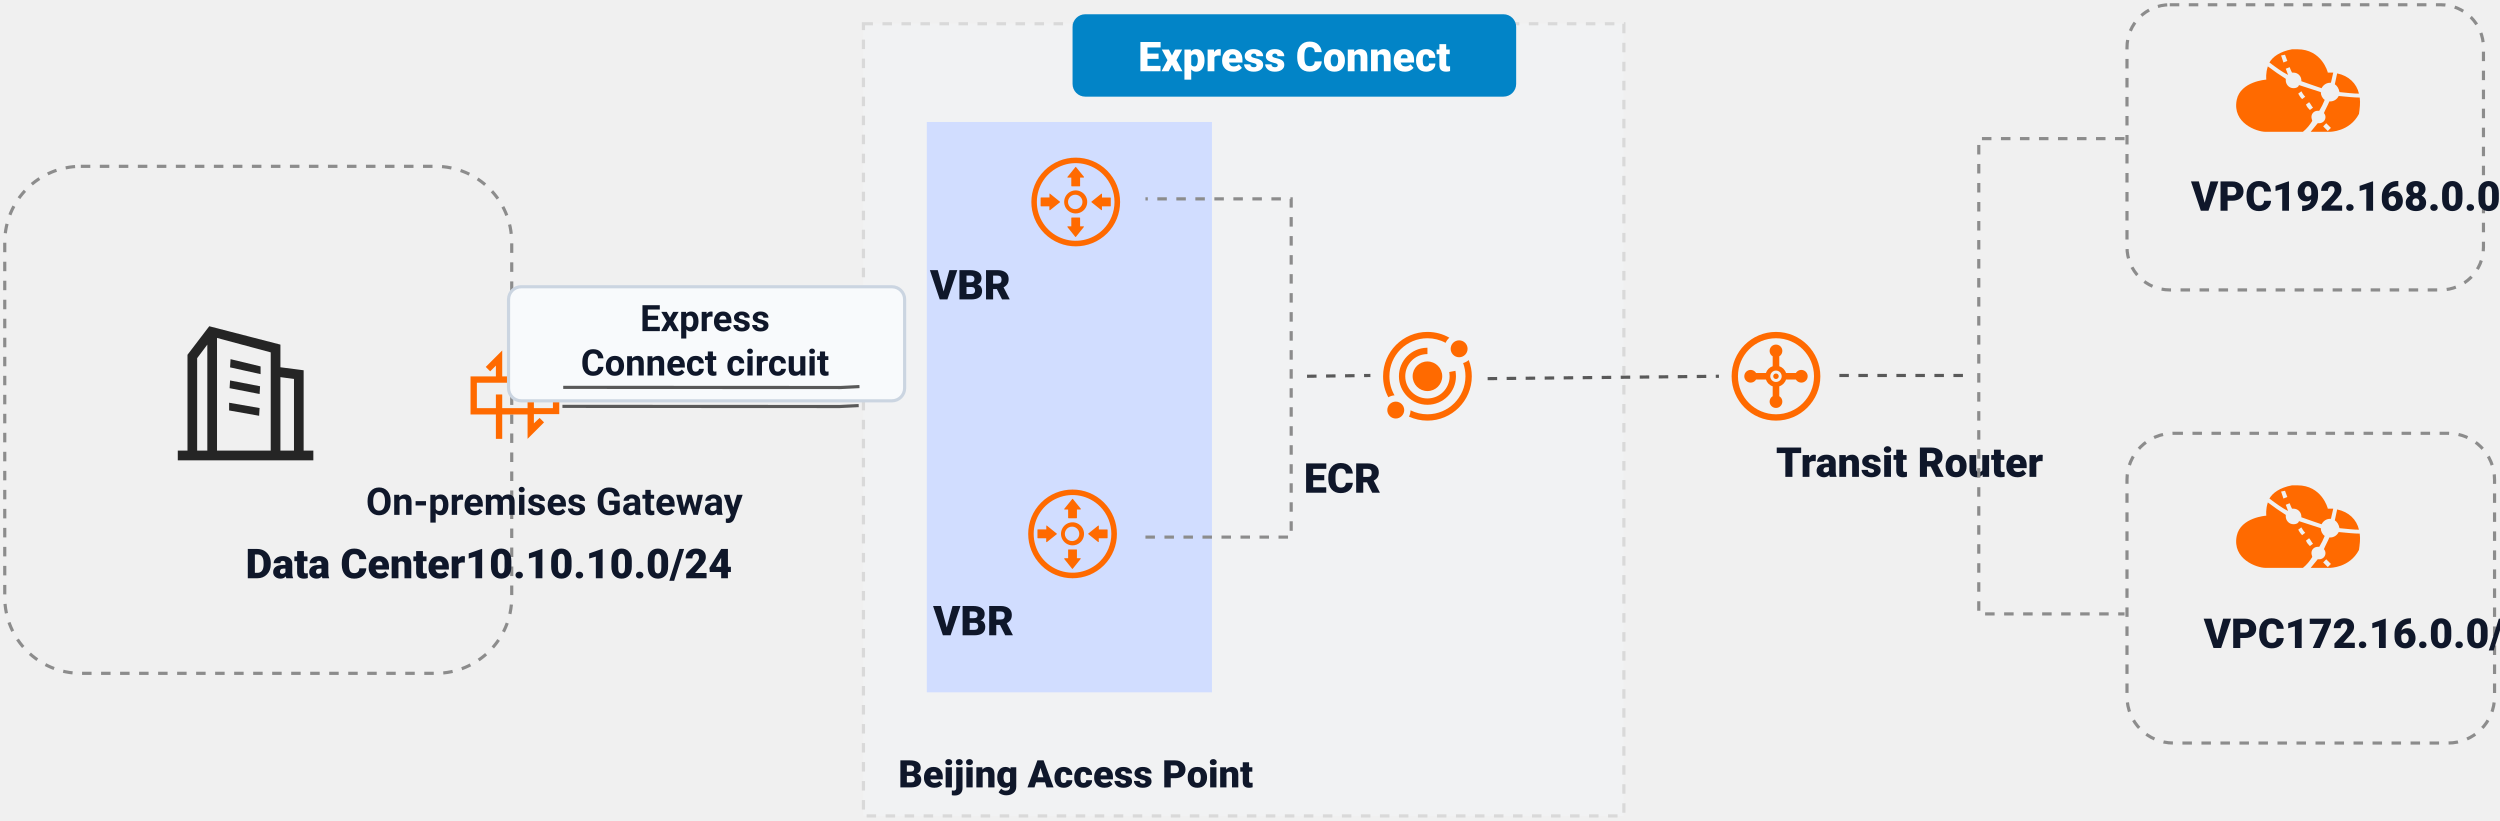
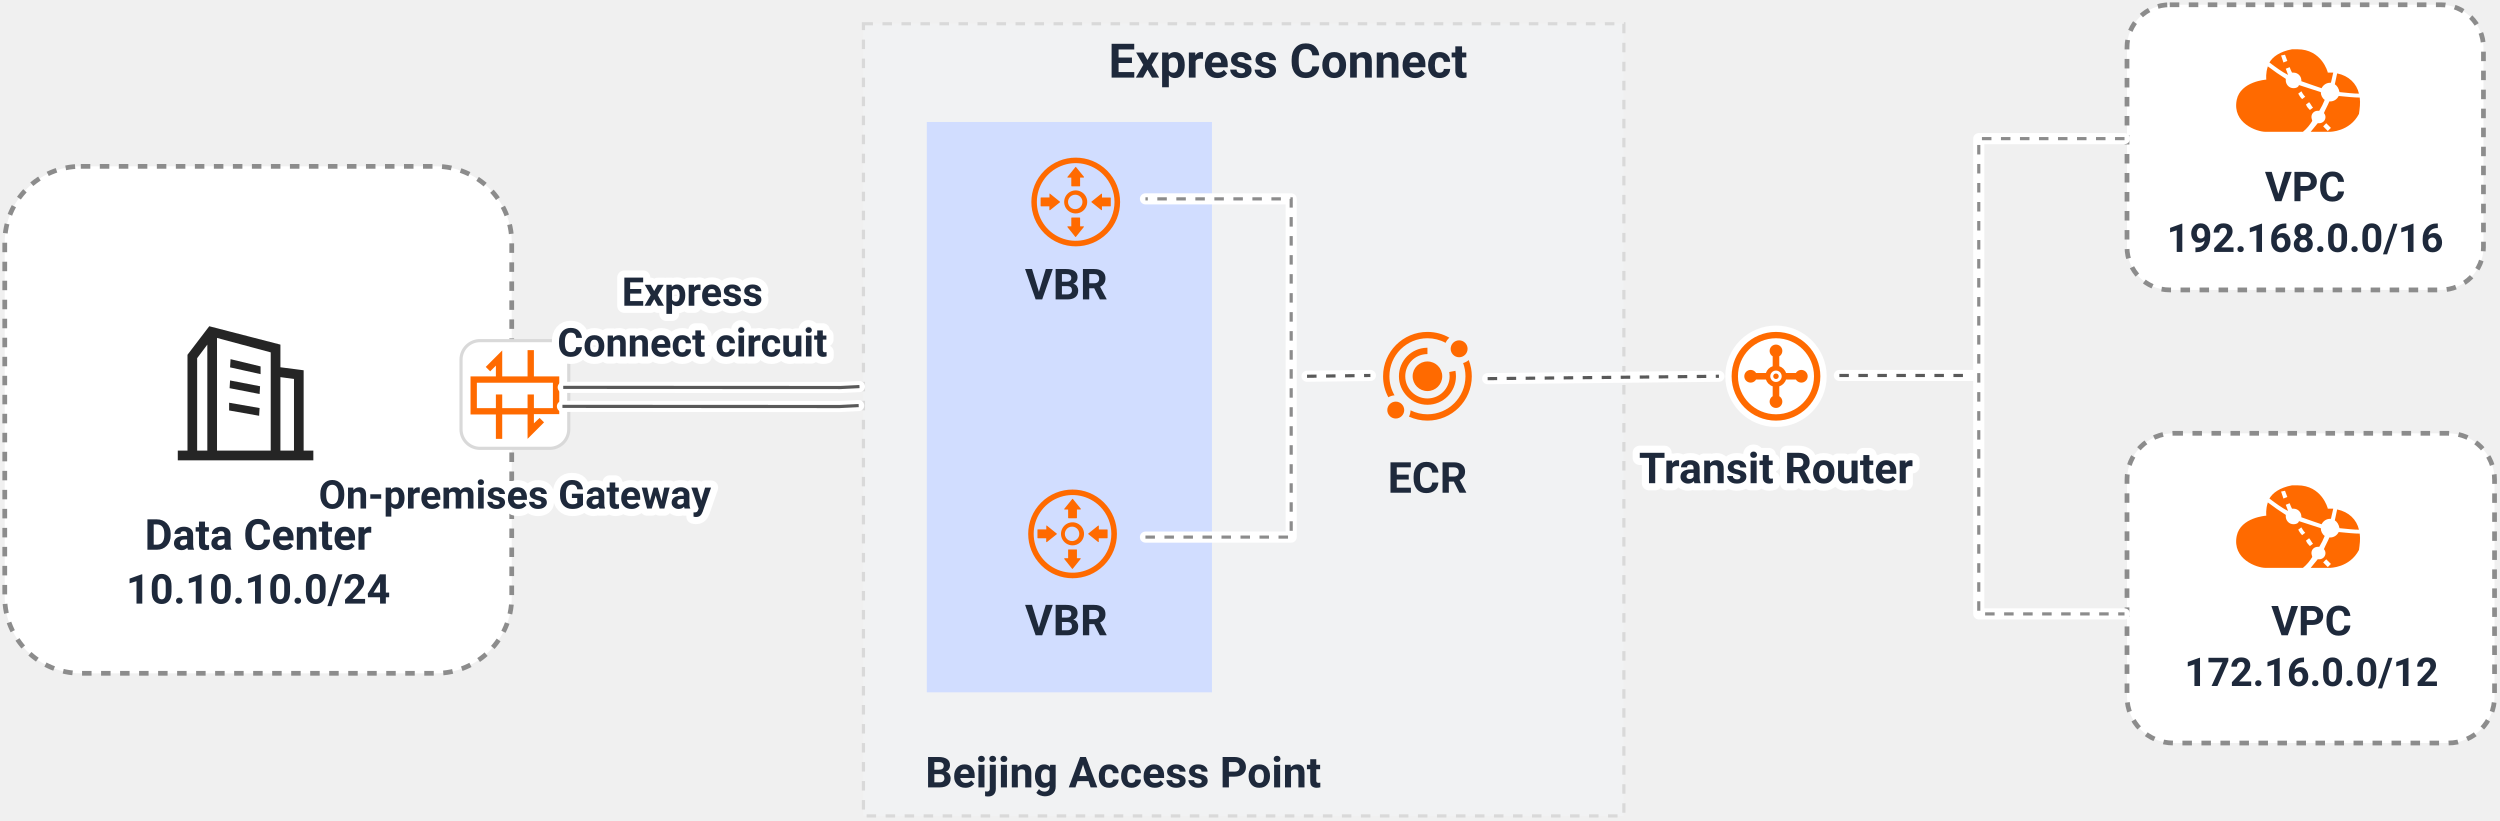
<svg xmlns="http://www.w3.org/2000/svg" viewBox="0 0 789 259" version="1.1" data-width="789" data-height="259" class="icms-hetu-svg" width="789" height="259">
  <defs />
  <g transform="translate(0.5,0.5)">
    <rect x="272" y="7" width="240" height="250" fill="#f1f2f3" stroke="#d9d9d9" stroke-dasharray="3 3" pointer-events="none" />
    <rect x="292" y="38" width="90" height="180" fill="#d1ddff" stroke="none" pointer-events="none" />
-     <rect x="670.78" y="1" width="112.5" height="90" rx="13.5" ry="13.5" fill="none" stroke="#8c8c8c" stroke-dasharray="3 3" pointer-events="none" />
+     <rect x="670.78" y="1" width="112.5" height="90" rx="13.5" ry="13.5" fill="#ffffff" stroke="#8c8c8c" stroke-width="1.5" stroke-dasharray="3 3" pointer-events="none" />
    <rect x="700.78" y="4.38" width="48" height="48" fill-opacity="0" fill="#ffffff" stroke="none" pointer-events="none" />
    <rect x="700.78" y="4.38" width="0" height="0" fill="none" stroke="#000000" stroke-width="2" pointer-events="none" />
    <path d="M 720.89 21.19 L 722.11 20.7 C 722.37 21.43 722.61 21.93 722.86 22.42 L 723.34 22.42 C 724.82 22.42 725.81 23.65 725.81 24.87 L 725.81 25.13 C 727.77 25.86 731.85 27.21 732.19 27.34 C 732.69 26.35 733.66 25.62 734.9 25.62 L 735.14 25.62 C 735.36 24.55 735.6 23.48 735.87 22.42 L 734.15 22.42 C 734.15 22.17 732.19 15.05 724.58 15.05 L 722.86 15.05 C 718.93 15.78 716.71 17.5 715.73 19.22 C 717.7 20.7 719.66 22.18 721.62 23.15 C 721.38 22.42 721.14 21.93 720.89 21.19 Z M 720.65 16.77 C 720.89 17.5 721.13 17.99 721.38 18.73 L 720.15 19.22 L 719.41 17.01 L 720.65 16.77 Z M 730.97 34.46 L 731.46 34.46 C 732.19 33.23 732.69 32.25 733.18 31.02 C 732.43 30.53 731.94 29.54 731.94 28.57 C 731.51 28.45 727.27 27.09 725.06 26.35 C 724.82 27.09 724.09 27.33 723.34 27.33 C 721.87 27.33 720.89 26.1 720.89 24.87 L 720.89 24.38 C 718.93 23.15 717.21 21.93 715.23 20.45 C 714.5 22.66 714.74 24.38 714.74 24.63 C 714.74 24.63 706.63 25.13 705.41 31.02 C 703.93 38.39 711.79 41.1 714.5 41.1 L 726.3 41.1 C 727.53 40.11 728.51 38.89 729.25 37.66 C 729.25 37.41 728.99 36.91 728.99 36.43 C 728.99 35.19 729.98 34.46 730.97 34.46 Z M 726.05 30.77 C 725.55 30.29 725.06 29.54 724.82 29.05 L 725.81 28.31 C 726.05 28.81 726.54 29.54 727.03 30.03 L 726.05 30.77 Z M 727.27 32.5 L 728.26 31.75 C 728.75 32.25 728.99 32.98 729.49 33.47 L 728.5 34.22 C 728.02 33.73 727.53 33.23 727.27 32.5 Z M 744.23 30.29 C 742.51 30.29 740.06 30.03 737.59 29.79 C 737.11 30.78 736.13 31.51 734.9 31.51 L 734.65 31.51 C 734.15 32.74 733.42 33.97 732.93 35.19 C 733.18 35.45 733.42 35.94 733.42 36.42 C 733.42 37.65 732.43 38.39 731.46 38.39 L 730.97 38.39 C 730.22 39.38 729.49 40.11 728.75 41.1 L 734.65 41.1 C 734.9 41.1 741.03 41.1 743.99 35.45 C 744.23 33.73 744.47 32.01 744.23 30.29 Z M 734.15 40.85 L 732.69 39.38 L 733.66 38.39 L 735.14 39.86 L 734.15 40.85 Z M 743.99 29.05 C 743.25 25.86 740.79 23.41 737.1 22.66 C 736.86 23.65 736.62 24.87 736.37 26.1 C 737.1 26.59 737.59 27.33 737.85 28.57 C 740.3 28.81 742.26 29.05 743.99 29.05 Z" fill="#ff6a00" stroke="none" pointer-events="none" />
-     <text x="691" y="66" text-anchor="start" font-family="-apple-system, BlinkMacSystemFont, 'Segoe UI', Roboto, sans-serif" font-size="13" font-weight="800" fill="#0f172a">VPC192.168.0.0/16</text>
-     <text x="411" y="155" text-anchor="start" font-family="-apple-system, BlinkMacSystemFont, 'Segoe UI', Roboto, sans-serif" font-size="13" font-weight="800" fill="#0f172a">ECR</text>
+     <g>
+       <text x="727" y="63" text-anchor="middle" font-family="-apple-system, BlinkMacSystemFont, 'Segoe UI', Roboto, sans-serif" font-size="13" font-weight="700" fill="#1e293b">VPC</text>
+       <text x="727" y="79" text-anchor="middle" font-family="-apple-system, BlinkMacSystemFont, 'Segoe UI', Roboto, sans-serif" font-size="12.5" font-weight="600" fill="#1e293b">192.168.0.0/16</text>
+     </g>
+     <g>
+       <text x="450" y="155" text-anchor="middle" font-family="-apple-system, BlinkMacSystemFont, 'Segoe UI', Roboto, sans-serif" font-size="13.5" font-weight="700" fill="#1e293b">ECR</text>
+     </g>
    <rect x="432" y="100.25" width="36" height="36" fill-opacity="0" fill="#ffffff" stroke="none" pointer-events="none" />
    <rect x="432" y="100.25" width="0" height="0" fill="none" stroke="#000000" stroke-width="2" pointer-events="none" />
    <path d="M 464 118.25 C 464 125.98 457.73 132.25 450 132.25 C 447.92 132.25 445.95 131.8 444.18 130.99 C 444.48 130.39 444.65 129.71 444.67 129 C 446.33 129.82 448.15 130.25 450 130.25 C 456.63 130.25 462 124.88 462 118.25 C 462 116.78 461.74 115.38 461.26 114.08 C 461.91 113.9 462.52 113.57 463.03 113.13 C 463.67 114.76 464 116.5 464 118.25 Z M 450 104.25 C 452.52 104.25 454.88 104.91 456.92 106.08 C 456.41 106.52 456 107.08 455.73 107.7 C 453.97 106.74 452 106.25 450 106.25 C 443.37 106.25 438 111.62 438 118.25 C 438 120.44 438.59 122.5 439.62 124.27 C 438.93 124.32 438.26 124.53 437.66 124.88 C 436.56 122.84 435.99 120.56 436 118.25 C 436 110.52 442.27 104.25 450 104.25 Z" fill="#ff6a00" stroke="none" pointer-events="none" />
    <path d="M 450 109.25 L 450 111.25 C 446.13 111.25 443 114.38 443 118.25 C 443 122.12 446.13 125.25 450 125.25 C 453.87 125.25 457 122.12 457 118.25 C 457 117.89 456.97 117.53 456.92 117.17 L 456.87 116.91 L 458.84 116.53 C 458.94 117.09 459 117.67 459 118.25 C 459 123.22 454.97 127.25 450 127.25 C 445.03 127.25 441 123.22 441 118.25 C 441 113.35 444.92 109.36 449.79 109.25 L 450 109.25 Z" fill="#ff6a00" stroke="none" pointer-events="none" />
    <path d="M 450 118.25 M 445.33 118.25 C 445.33 120.83 447.42 122.92 450 122.92 C 452.58 122.92 454.67 120.83 454.67 118.25 C 454.67 115.67 452.58 113.58 450 113.58 C 447.42 113.58 445.33 115.67 445.33 118.25 Z" fill="#ff6a00" stroke="none" pointer-events="none" />
    <path d="M 460 109.58 M 457.33 109.58 C 457.33 111.05 458.53 112.25 460 112.25 C 461.47 112.25 462.67 111.05 462.67 109.58 C 462.67 108.11 461.47 106.91 460 106.91 C 458.53 106.91 457.33 108.11 457.33 109.58 Z" fill="#ff6a00" stroke="none" pointer-events="none" />
    <path d="M 440 128.92 M 437.33 128.92 C 437.33 130.39 438.53 131.59 440 131.59 C 441.47 131.59 442.67 130.39 442.67 128.92 C 442.67 127.45 441.47 126.25 440 126.25 C 438.53 126.25 437.33 127.45 437.33 128.92 Z" fill="#ff6a00" stroke="none" pointer-events="none" />
-     <rect x="1" y="52" width="160" height="160" rx="24" ry="24" fill="none" stroke="#8c8c8c" stroke-dasharray="3 3" pointer-events="none" />
+     <rect x="1" y="52" width="160" height="160" rx="24" ry="24" fill="#ffffff" stroke="#8c8c8c" stroke-width="1.5" stroke-dasharray="3 3" pointer-events="none" />
    <rect x="320" y="150" width="36" height="36" fill-opacity="0" fill="#ffffff" stroke="none" pointer-events="none" />
    <rect x="320" y="150" width="0" height="0" fill="none" stroke="#000000" stroke-width="2" pointer-events="none" />
    <path d="M 328.1 158.1 C 333.56 152.64 342.43 152.63 347.9 158.09 C 353.37 163.57 353.37 172.43 347.9 177.91 C 342.43 183.37 333.56 183.36 328.1 177.9 C 322.63 172.43 322.63 163.57 328.1 158.1 Z M 346.66 159.33 C 343.15 155.82 337.88 154.77 333.3 156.67 C 328.72 158.56 325.73 163.03 325.73 167.99 C 325.73 172.95 328.72 177.42 333.3 179.31 C 337.88 181.21 343.15 180.16 346.66 176.65 C 351.43 171.86 351.43 164.12 346.66 159.33 Z M 339.23 172.91 C 339.27 172.91 339.3 172.92 339.33 172.94 L 339.37 172.99 L 339.38 173.04 L 339.38 175.67 L 340.47 175.67 L 340.46 175.7 C 340.49 175.69 340.52 175.69 340.55 175.7 C 340.59 175.74 340.6 175.79 340.59 175.83 L 340.55 175.9 L 338.07 178.99 C 338.04 179.02 338 179.04 337.96 179.04 L 337.9 179.03 L 337.85 178.99 L 335.37 175.9 C 335.36 175.87 335.36 175.84 335.37 175.81 C 335.37 175.76 335.4 175.72 335.44 175.69 L 335.51 175.67 L 336.6 175.67 L 336.6 173.04 C 336.6 172.99 336.63 172.94 336.67 172.92 L 336.74 172.91 L 339.23 172.91 Z M 339.39 164.62 C 340.99 165.29 341.9 166.99 341.56 168.69 C 341.22 170.4 339.73 171.62 337.99 171.62 C 336.52 171.62 335.19 170.73 334.62 169.37 C 334.06 168.01 334.38 166.44 335.42 165.4 C 336.46 164.36 338.03 164.05 339.39 164.62 Z M 329.85 165.36 L 329.91 165.4 L 333.01 167.9 L 333.04 167.94 L 333.05 167.99 L 333.04 168.04 L 333.01 168.09 L 329.91 170.57 C 329.87 170.6 329.83 170.61 329.78 170.6 C 329.74 170.58 329.71 170.55 329.69 170.51 L 329.68 170.46 L 329.68 169.37 L 327.05 169.37 C 327 169.37 326.96 169.34 326.94 169.3 L 326.92 169.23 L 326.92 166.72 C 326.92 166.68 326.93 166.65 326.95 166.62 L 327 166.59 L 327.05 166.58 L 329.71 166.58 L 329.71 165.48 C 329.7 165.45 329.7 165.43 329.71 165.4 L 329.78 165.36 L 329.85 165.36 Z M 346.16 165.37 L 346.21 165.38 C 346.24 165.4 346.27 165.43 346.28 165.46 L 346.29 165.51 L 346.29 166.6 L 348.92 166.6 C 348.96 166.6 349 166.61 349.02 166.64 L 349.05 166.69 L 349.06 166.74 L 349.06 169.23 L 349.04 169.3 C 349.02 169.33 349 169.35 348.97 169.36 L 348.92 169.37 L 346.27 169.37 L 346.27 170.46 C 346.28 170.49 346.28 170.52 346.27 170.55 C 346.23 170.58 346.18 170.6 346.13 170.58 L 346.07 170.55 L 342.97 168.07 L 342.94 168.01 L 342.94 167.94 L 342.97 167.88 L 346.07 165.4 L 346.11 165.37 L 346.16 165.37 Z M 337.99 165.71 C 337.14 165.65 336.33 166.07 335.89 166.8 C 335.45 167.53 335.45 168.44 335.89 169.17 C 336.33 169.9 337.14 170.32 337.99 170.26 C 339.19 170.18 340.12 169.19 340.12 167.99 C 340.12 166.78 339.19 165.79 337.99 165.71 Z M 338.03 156.94 L 338.1 156.98 L 340.61 160.07 L 340.61 160.12 L 340.61 160.16 C 340.61 160.21 340.58 160.26 340.54 160.28 L 340.47 160.3 L 339.38 160.3 L 339.38 162.92 C 339.38 162.96 339.36 163 339.33 163.02 L 339.29 163.05 L 339.23 163.06 L 336.74 163.06 C 336.69 163.06 336.65 163.03 336.62 162.99 L 336.6 162.92 L 336.6 160.3 L 335.49 160.3 C 335.46 160.3 335.43 160.29 335.4 160.27 C 335.36 160.23 335.35 160.18 335.36 160.14 L 335.4 160.07 L 337.9 156.98 L 337.96 156.94 L 338.03 156.94 Z" fill="#ff6a00" stroke="none" pointer-events="none" />
-     <text x="294" y="200" text-anchor="start" font-family="-apple-system, BlinkMacSystemFont, 'Segoe UI', Roboto, sans-serif" font-size="13" font-weight="800" fill="#0f172a">VBR</text>
+     <g>
+       <text x="336" y="200" text-anchor="middle" font-family="-apple-system, BlinkMacSystemFont, 'Segoe UI', Roboto, sans-serif" font-size="13.5" font-weight="700" fill="#1e293b">VBR</text>
+     </g>
    <rect x="321" y="45.25" width="36" height="36" fill-opacity="0" fill="#ffffff" stroke="none" pointer-events="none" />
    <rect x="321" y="45.25" width="0" height="0" fill="none" stroke="#000000" stroke-width="2" pointer-events="none" />
    <path d="M 329.1 53.35 C 334.56 47.89 343.43 47.88 348.9 53.34 C 354.37 58.82 354.37 67.68 348.9 73.16 C 343.43 78.62 334.56 78.61 329.1 73.15 C 323.63 67.68 323.63 58.82 329.1 53.35 Z M 347.66 54.58 C 344.15 51.07 338.88 50.02 334.3 51.92 C 329.72 53.81 326.73 58.28 326.73 63.24 C 326.73 68.2 329.72 72.67 334.3 74.56 C 338.88 76.46 344.15 75.41 347.66 71.9 C 352.43 67.11 352.43 59.37 347.66 54.58 Z M 340.23 68.16 C 340.27 68.16 340.3 68.17 340.33 68.19 L 340.37 68.24 L 340.38 68.29 L 340.38 70.92 L 341.47 70.92 L 341.46 70.95 C 341.49 70.94 341.52 70.94 341.55 70.95 C 341.59 70.99 341.6 71.04 341.59 71.08 L 341.55 71.15 L 339.07 74.24 C 339.04 74.27 339 74.29 338.96 74.29 L 338.9 74.28 L 338.85 74.24 L 336.37 71.15 C 336.36 71.12 336.36 71.09 336.37 71.06 C 336.37 71.01 336.4 70.97 336.44 70.94 L 336.51 70.92 L 337.6 70.92 L 337.6 68.29 C 337.6 68.24 337.63 68.19 337.67 68.17 L 337.74 68.16 L 340.23 68.16 Z M 340.39 59.87 C 341.99 60.54 342.9 62.24 342.56 63.94 C 342.22 65.65 340.73 66.87 338.99 66.87 C 337.52 66.87 336.19 65.98 335.62 64.62 C 335.06 63.26 335.38 61.69 336.42 60.65 C 337.46 59.61 339.03 59.3 340.39 59.87 Z M 330.85 60.61 L 330.91 60.65 L 334.01 63.15 L 334.04 63.19 L 334.05 63.24 L 334.04 63.29 L 334.01 63.34 L 330.91 65.82 C 330.87 65.85 330.83 65.86 330.78 65.85 C 330.74 65.83 330.71 65.8 330.69 65.76 L 330.68 65.71 L 330.68 64.62 L 328.05 64.62 C 328 64.62 327.96 64.59 327.94 64.55 L 327.92 64.48 L 327.92 61.97 C 327.92 61.93 327.93 61.9 327.95 61.87 L 328 61.84 L 328.05 61.83 L 330.71 61.83 L 330.71 60.73 C 330.7 60.7 330.7 60.68 330.71 60.65 L 330.78 60.61 L 330.85 60.61 Z M 347.16 60.62 L 347.21 60.63 C 347.24 60.65 347.27 60.68 347.28 60.71 L 347.29 60.76 L 347.29 61.85 L 349.92 61.85 C 349.96 61.85 350 61.86 350.02 61.89 L 350.05 61.94 L 350.06 61.99 L 350.06 64.48 L 350.04 64.55 C 350.02 64.58 350 64.6 349.97 64.61 L 349.92 64.62 L 347.27 64.62 L 347.27 65.71 C 347.28 65.74 347.28 65.77 347.27 65.8 C 347.23 65.83 347.18 65.85 347.13 65.83 L 347.07 65.8 L 343.97 63.32 L 343.94 63.26 L 343.94 63.19 L 343.97 63.13 L 347.07 60.65 L 347.11 60.62 L 347.16 60.62 Z M 338.99 60.96 C 338.14 60.9 337.33 61.32 336.89 62.05 C 336.45 62.78 336.45 63.69 336.89 64.42 C 337.33 65.15 338.14 65.57 338.99 65.51 C 340.19 65.43 341.12 64.44 341.12 63.24 C 341.12 62.03 340.19 61.04 338.99 60.96 Z M 339.03 52.19 L 339.1 52.23 L 341.61 55.32 L 341.61 55.37 L 341.61 55.41 C 341.61 55.46 341.58 55.51 341.54 55.53 L 341.47 55.55 L 340.38 55.55 L 340.38 58.17 C 340.38 58.21 340.36 58.25 340.33 58.27 L 340.29 58.3 L 340.23 58.31 L 337.74 58.31 C 337.69 58.31 337.65 58.28 337.62 58.24 L 337.6 58.17 L 337.6 55.55 L 336.49 55.55 C 336.46 55.55 336.43 55.54 336.4 55.52 C 336.36 55.48 336.35 55.43 336.36 55.39 L 336.4 55.32 L 338.9 52.23 L 338.96 52.19 L 339.03 52.19 Z" fill="#ff6a00" stroke="none" pointer-events="none" />
-     <text x="293" y="94" text-anchor="start" font-family="-apple-system, BlinkMacSystemFont, 'Segoe UI', Roboto, sans-serif" font-size="13" font-weight="800" fill="#0f172a">VBR</text>
-     <text x="283" y="248" text-anchor="start" font-family="-apple-system, BlinkMacSystemFont, 'Segoe UI', Roboto, sans-serif" font-size="12" font-weight="800" fill="#0f172a">Beijing Access Point</text>
-     <rect x="338" y="4" width="140" height="26" rx="4" fill="#0284c7" />
-     <text x="408" y="22" text-anchor="middle" font-family="-apple-system, BlinkMacSystemFont, 'Segoe UI', Roboto, sans-serif" font-size="13" font-weight="800" fill="#ffffff">Express Connect</text>
-     <rect x="144" y="106" width="36" height="36" fill-opacity="0" fill="#ffffff" stroke="none" pointer-events="none" />
+     <g>
+       <text x="336" y="94" text-anchor="middle" font-family="-apple-system, BlinkMacSystemFont, 'Segoe UI', Roboto, sans-serif" font-size="13.5" font-weight="700" fill="#1e293b">VBR</text>
+     </g>
+     <g>
+       <text x="354" y="248" text-anchor="middle" font-family="-apple-system, BlinkMacSystemFont, 'Segoe UI', Roboto, sans-serif" font-size="13.5" font-weight="700" fill="#1e293b">Beijing Access Point</text>
+     </g>
+     <g>
+       <text x="406" y="24" text-anchor="middle" font-family="-apple-system, BlinkMacSystemFont, 'Segoe UI', Roboto, sans-serif" font-size="15" font-weight="700" fill="#1e293b">Express Connect</text>
+     </g>
+     <rect x="145" y="107" width="34" height="34" rx="6" fill="#ffffff" stroke="#d9d9d9" stroke-width="1" pointer-events="none" />
    <rect x="144" y="106" width="0" height="0" fill="none" stroke="#000000" stroke-width="2" stroke-dasharray="6 6" pointer-events="none" />
    <path d="M 176 130.3 L 176 118.3 L 168 118.3 L 168 110 L 166 110 L 166 118.3 L 158 118.3 L 158 110.1 L 152.8 115.3 L 154.2 116.7 L 156 114.9 L 156 118.3 L 148 118.3 L 148 130.3 L 156 130.3 L 156 138 L 158 138 L 158 130.3 L 166 130.3 L 166 138 L 171.2 132.8 L 169.8 131.4 L 168 133.1 L 168 130.2 L 176 130.2 Z M 158 128.3 L 158 124 L 156 124 L 156 128.3 L 150 128.3 L 150 120.3 L 174 120.3 L 174 128.3 L 168 128.3 L 168 124 L 166 124 L 166 128.3 L 158 128.3 Z" fill="#ff6a00" stroke="none" pointer-events="none" />
-     <text x="115" y="162" text-anchor="start" font-family="-apple-system, BlinkMacSystemFont, 'Segoe UI', Roboto, sans-serif" font-size="12" font-weight="600" fill="#0f172a">On-premises Gateway</text>
-     <rect x="670.78" y="136.25" width="116" height="97.75" rx="14.66" ry="14.66" fill="none" stroke="#8c8c8c" stroke-dasharray="3 3" pointer-events="none" />
+     <g>
+       <text x="162" y="160" text-anchor="middle" font-family="-apple-system, BlinkMacSystemFont, 'Segoe UI', Roboto, sans-serif" font-size="12.5" font-weight="700" stroke="#ffffff" stroke-width="4.5" stroke-linejoin="round" stroke-linecap="round" fill="none">On-premises Gateway</text>
+       <text x="162" y="160" text-anchor="middle" font-family="-apple-system, BlinkMacSystemFont, 'Segoe UI', Roboto, sans-serif" font-size="12.5" font-weight="700" fill="#1e293b">On-premises Gateway</text>
+     </g>
+     <rect x="670.78" y="136.25" width="116" height="97.75" rx="14.66" ry="14.66" fill="#ffffff" stroke="#8c8c8c" stroke-width="1.5" stroke-dasharray="3 3" pointer-events="none" />
    <rect x="700.78" y="142" width="48" height="48" fill-opacity="0" fill="#ffffff" stroke="none" pointer-events="none" />
    <rect x="700.78" y="142" width="0" height="0" fill="none" stroke="#000000" stroke-width="2" pointer-events="none" />
    <path d="M 720.89 158.81 L 722.11 158.32 C 722.37 159.05 722.61 159.55 722.86 160.04 L 723.34 160.04 C 724.82 160.04 725.81 161.27 725.81 162.49 L 725.81 162.75 C 727.77 163.48 731.85 164.83 732.19 164.96 C 732.69 163.97 733.66 163.24 734.9 163.24 L 735.14 163.24 C 735.36 162.17 735.6 161.1 735.87 160.04 L 734.15 160.04 C 734.15 159.79 732.19 152.67 724.58 152.67 L 722.86 152.67 C 718.93 153.4 716.71 155.12 715.73 156.84 C 717.7 158.32 719.66 159.8 721.62 160.77 C 721.38 160.04 721.14 159.55 720.89 158.81 Z M 720.65 154.39 C 720.89 155.12 721.13 155.61 721.38 156.35 L 720.15 156.84 L 719.41 154.63 L 720.65 154.39 Z M 730.97 172.08 L 731.46 172.08 C 732.19 170.85 732.69 169.87 733.18 168.64 C 732.43 168.15 731.94 167.16 731.94 166.19 C 731.51 166.07 727.27 164.71 725.06 163.97 C 724.82 164.71 724.09 164.95 723.34 164.95 C 721.87 164.95 720.89 163.72 720.89 162.49 L 720.89 162 C 718.93 160.77 717.21 159.55 715.23 158.07 C 714.5 160.28 714.74 162 714.74 162.25 C 714.74 162.25 706.63 162.75 705.41 168.64 C 703.93 176.01 711.79 178.72 714.5 178.72 L 726.3 178.72 C 727.53 177.73 728.51 176.51 729.25 175.28 C 729.25 175.03 728.99 174.53 728.99 174.05 C 728.99 172.81 729.98 172.08 730.97 172.08 Z M 726.05 168.39 C 725.55 167.91 725.06 167.16 724.82 166.67 L 725.81 165.93 C 726.05 166.43 726.54 167.16 727.03 167.65 L 726.05 168.39 Z M 727.27 170.12 L 728.26 169.37 C 728.75 169.87 728.99 170.6 729.49 171.09 L 728.5 171.84 C 728.02 171.35 727.53 170.85 727.27 170.12 Z M 744.23 167.91 C 742.51 167.91 740.06 167.65 737.59 167.41 C 737.11 168.4 736.13 169.13 734.9 169.13 L 734.65 169.13 C 734.15 170.36 733.42 171.59 732.93 172.81 C 733.18 173.07 733.42 173.56 733.42 174.04 C 733.42 175.27 732.43 176.01 731.46 176.01 L 730.97 176.01 C 730.22 177 729.49 177.73 728.75 178.72 L 734.65 178.72 C 734.9 178.72 741.03 178.72 743.99 173.07 C 744.23 171.35 744.47 169.63 744.23 167.91 Z M 734.15 178.47 L 732.69 177 L 733.66 176.01 L 735.14 177.48 L 734.15 178.47 Z M 743.99 166.67 C 743.25 163.48 740.79 161.03 737.1 160.28 C 736.86 161.27 736.62 162.49 736.37 163.72 C 737.1 164.21 737.59 164.95 737.85 166.19 C 740.3 166.43 742.26 166.67 743.99 166.67 Z" fill="#ff6a00" stroke="none" pointer-events="none" />
-     <text x="695" y="204" text-anchor="start" font-family="-apple-system, BlinkMacSystemFont, 'Segoe UI', Roboto, sans-serif" font-size="13" font-weight="800" fill="#0f172a">VPC172.16.0.0/12</text>
-     <rect x="160" y="90" width="125" height="36" rx="4" fill="#f8fafc" stroke="#cbd5e1" stroke-width="1" />
-     <text x="222" y="104" text-anchor="middle" font-family="-apple-system, BlinkMacSystemFont, 'Segoe UI', Roboto, sans-serif" font-size="11.5" font-weight="700" fill="#0f172a">Express</text>
-     <text x="222" y="118" text-anchor="middle" font-family="-apple-system, BlinkMacSystemFont, 'Segoe UI', Roboto, sans-serif" font-size="11.5" font-weight="700" fill="#0f172a">Connect circuit</text>
+     <g>
+       <text x="729" y="200" text-anchor="middle" font-family="-apple-system, BlinkMacSystemFont, 'Segoe UI', Roboto, sans-serif" font-size="13" font-weight="700" fill="#1e293b">VPC</text>
+       <text x="729" y="216" text-anchor="middle" font-family="-apple-system, BlinkMacSystemFont, 'Segoe UI', Roboto, sans-serif" font-size="12.5" font-weight="600" fill="#1e293b">172.16.0.0/12</text>
+     </g>
+     <g>
+       <text x="218" y="96" text-anchor="middle" font-family="-apple-system, BlinkMacSystemFont, 'Segoe UI', Roboto, sans-serif" font-size="12.5" font-weight="700" stroke="#ffffff" stroke-width="4.5" stroke-linejoin="round" stroke-linecap="round" fill="none">Express</text>
+       <text x="218" y="96" text-anchor="middle" font-family="-apple-system, BlinkMacSystemFont, 'Segoe UI', Roboto, sans-serif" font-size="12.5" font-weight="700" fill="#1e293b">Express</text>
+       <text x="218" y="112" text-anchor="middle" font-family="-apple-system, BlinkMacSystemFont, 'Segoe UI', Roboto, sans-serif" font-size="12.5" font-weight="700" stroke="#ffffff" stroke-width="4.5" stroke-linejoin="round" stroke-linecap="round" fill="none">Connect circuit</text>
+       <text x="218" y="112" text-anchor="middle" font-family="-apple-system, BlinkMacSystemFont, 'Segoe UI', Roboto, sans-serif" font-size="12.5" font-weight="700" fill="#1e293b">Connect circuit</text>
+     </g>
    <rect x="49.5" y="96.5" width="55" height="55" fill-opacity="0" fill="#ffffff" stroke="none" pointer-events="none" />
    <rect x="49.5" y="96.5" width="0" height="0" fill="none" stroke="#000000" stroke-width="2" pointer-events="none" />
    <path d="M 88 142.33 L 84.94 142.33 L 84.94 110.71 L 66.76 105.82 L 61.72 112.54 L 61.72 141.72 L 58.67 141.72 L 58.67 111.47 L 65.54 102.46 L 88 108.26 Z M 64.93 104.14 L 67.99 104.14 L 67.99 141.72 L 64.93 141.72 Z M 55.61 141.72 L 98.39 141.72 L 98.39 144.78 L 55.61 144.78 Z M 95.33 141.72 L 92.28 141.72 L 92.28 119.11 L 86.78 118.35 L 87.08 115.29 L 95.33 116.36 Z M 81.74 115.14 L 72.26 112.85 L 72.11 115.44 L 81.74 117.58 Z M 81.58 121.4 L 72.11 119.57 L 71.96 122.01 L 81.43 123.85 Z M 81.43 128.28 L 71.81 126.6 L 71.81 129.04 L 81.28 130.72 Z" fill="#252525" stroke="none" pointer-events="none" />
-     <text x="77" y="182" text-anchor="start" font-family="-apple-system, BlinkMacSystemFont, 'Segoe UI', Roboto, sans-serif" font-size="13" font-weight="800" fill="#0f172a">Data Center10.10.10.0/24</text>
+     <g>
+       <text x="81" y="173" text-anchor="middle" font-family="-apple-system, BlinkMacSystemFont, 'Segoe UI', Roboto, sans-serif" font-size="13.5" font-weight="700" fill="#1e293b">Data Center</text>
+       <text x="81" y="190" text-anchor="middle" font-family="-apple-system, BlinkMacSystemFont, 'Segoe UI', Roboto, sans-serif" font-size="13" font-weight="600" fill="#1e293b">10.10.10.0/24</text>
+     </g>
+     <path d="M 177 127.75 L 264.5 127.8 L 270.5 127.5" fill="none" stroke="#ffffff" stroke-width="3.5" stroke-linecap="round" stroke-linejoin="round" pointer-events="none" />
    <path d="M 177 127.75 L 264.5 127.8 L 270.5 127.5" fill="none" stroke="#595959" stroke-miterlimit="10" pointer-events="none" />
-     <rect x="542" y="100.25" width="36" height="36" fill-opacity="0" fill="#ffffff" stroke="none" pointer-events="none" />
+     <circle cx="560" cy="118.25" r="16" fill="#ffffff" pointer-events="none" />
    <rect x="542" y="100.25" width="0" height="0" fill="none" stroke="#000000" stroke-width="2" stroke-dasharray="6 6" pointer-events="none" />
    <path d="M 560 104.25 C 567.73 104.25 574 110.52 574 118.25 C 574 125.98 567.73 132.25 560 132.25 C 552.27 132.25 546 125.98 546 118.25 C 546 110.52 552.27 104.25 560 104.25 Z M 560 106.25 C 553.37 106.25 548 111.62 548 118.25 C 548 124.88 553.37 130.25 560 130.25 C 566.63 130.25 572 124.88 572 118.25 C 572 111.62 566.63 106.25 560 106.25 Z M 560 108.25 C 560.9 108.25 561.69 108.85 561.93 109.71 C 562.17 110.57 561.81 111.49 561.04 111.96 L 561.04 115.08 C 562.05 115.41 562.84 116.2 563.17 117.21 L 566.29 117.21 C 566.76 116.44 567.68 116.08 568.54 116.32 C 569.4 116.57 570 117.35 570 118.25 C 570 119.15 569.4 119.93 568.54 120.18 C 567.68 120.42 566.76 120.06 566.29 119.29 L 563.17 119.29 C 562.84 120.3 562.05 121.09 561.04 121.42 L 561.04 122.4 L 561.04 122.4 L 561.04 124.54 C 561.81 125.01 562.17 125.93 561.93 126.79 C 561.68 127.65 560.9 128.25 560 128.25 C 559.1 128.25 558.32 127.65 558.07 126.79 C 557.83 125.93 558.19 125.01 558.96 124.54 L 558.96 121.42 C 557.95 121.09 557.16 120.3 556.83 119.29 L 553.71 119.29 C 553.24 120.06 552.32 120.42 551.46 120.18 C 550.6 119.93 550 119.15 550 118.25 C 550 117.35 550.6 116.57 551.46 116.32 C 552.32 116.08 553.24 116.44 553.71 117.21 L 556.83 117.21 C 557.16 116.2 557.95 115.41 558.96 115.08 L 558.96 111.96 C 558.19 111.49 557.83 110.57 558.07 109.71 C 558.31 108.85 559.1 108.25 560 108.25 Z M 560 116.45 C 559.01 116.45 558.2 117.26 558.2 118.25 C 558.2 119.24 559.01 120.05 560 120.05 C 560.99 120.05 561.8 119.24 561.8 118.25 C 561.8 117.26 560.99 116.45 560 116.45 Z M 560 117.38 C 560.48 117.38 560.87 117.77 560.87 118.25 C 560.87 118.73 560.48 119.12 560 119.12 C 559.52 119.12 559.13 118.73 559.13 118.25 C 559.13 117.77 559.52 117.38 560 117.38 Z" fill="#ff6a00" stroke="none" pointer-events="none" />
-     <text x="560" y="150" text-anchor="start" font-family="-apple-system, BlinkMacSystemFont, 'Segoe UI', Roboto, sans-serif" font-size="13" font-weight="800" fill="#0f172a">Transit Router</text>
+     <g>
+       <text x="560" y="152" text-anchor="middle" font-family="-apple-system, BlinkMacSystemFont, 'Segoe UI', Roboto, sans-serif" font-size="13.5" font-weight="700" stroke="#ffffff" stroke-width="4.5" stroke-linejoin="round" stroke-linecap="round" fill="none">Transit Router</text>
+       <text x="560" y="152" text-anchor="middle" font-family="-apple-system, BlinkMacSystemFont, 'Segoe UI', Roboto, sans-serif" font-size="13.5" font-weight="700" fill="#1e293b">Transit Router</text>
+     </g>
+     <path d="M 412 118.25 L 432 118" fill="none" stroke="#ffffff" stroke-width="3.5" stroke-linecap="round" stroke-linejoin="round" pointer-events="none" />
    <path d="M 412 118.25 L 432 118" fill="none" stroke="#595959" stroke-miterlimit="10" stroke-dasharray="3 3" pointer-events="none" />
+     <path d="M 407 62.25 L 361 62.25 L 361 169 L 407 169" fill="none" stroke="#ffffff" stroke-width="3.5" stroke-linecap="round" stroke-linejoin="round" transform="rotate(-180,384,115.63)" pointer-events="none" />
    <path d="M 407 62.25 L 361 62.25 L 361 169 L 407 169" fill="none" stroke="#8c8c8c" stroke-miterlimit="10" stroke-dasharray="3 3" transform="rotate(-180,384,115.63)" pointer-events="none" />
+     <path d="M 580 118 L 622 118" fill="none" stroke="#ffffff" stroke-width="3.5" stroke-linecap="round" stroke-linejoin="round" pointer-events="none" />
    <path d="M 580 118 L 622 118" fill="none" stroke="#595959" stroke-miterlimit="10" stroke-dasharray="3 3" pointer-events="none" />
+     <path d="M 469 119 L 542 118.25" fill="none" stroke="#ffffff" stroke-width="3.5" stroke-linecap="round" stroke-linejoin="round" pointer-events="none" />
    <path d="M 469 119 L 542 118.25" fill="none" stroke="#595959" stroke-miterlimit="10" stroke-dasharray="3 3" pointer-events="none" />
+     <path d="M 177.25 121.75 L 264.8 121.8 L 270.75 121.5" fill="none" stroke="#ffffff" stroke-width="3.5" stroke-linecap="round" stroke-linejoin="round" pointer-events="none" />
    <path d="M 177.25 121.75 L 264.8 121.8 L 270.75 121.5" fill="none" stroke="#595959" stroke-miterlimit="10" pointer-events="none" />
+     <path d="M 670 43.25 L 624 43.25 L 624 193.25 L 670 193.25" fill="none" stroke="#ffffff" stroke-width="3.5" stroke-linecap="round" stroke-linejoin="round" pointer-events="none" />
    <path d="M 670 43.25 L 624 43.25 L 624 193.25 L 670 193.25" fill="none" stroke="#8c8c8c" stroke-miterlimit="10" stroke-dasharray="3 3" pointer-events="none" />
  </g>
</svg>
